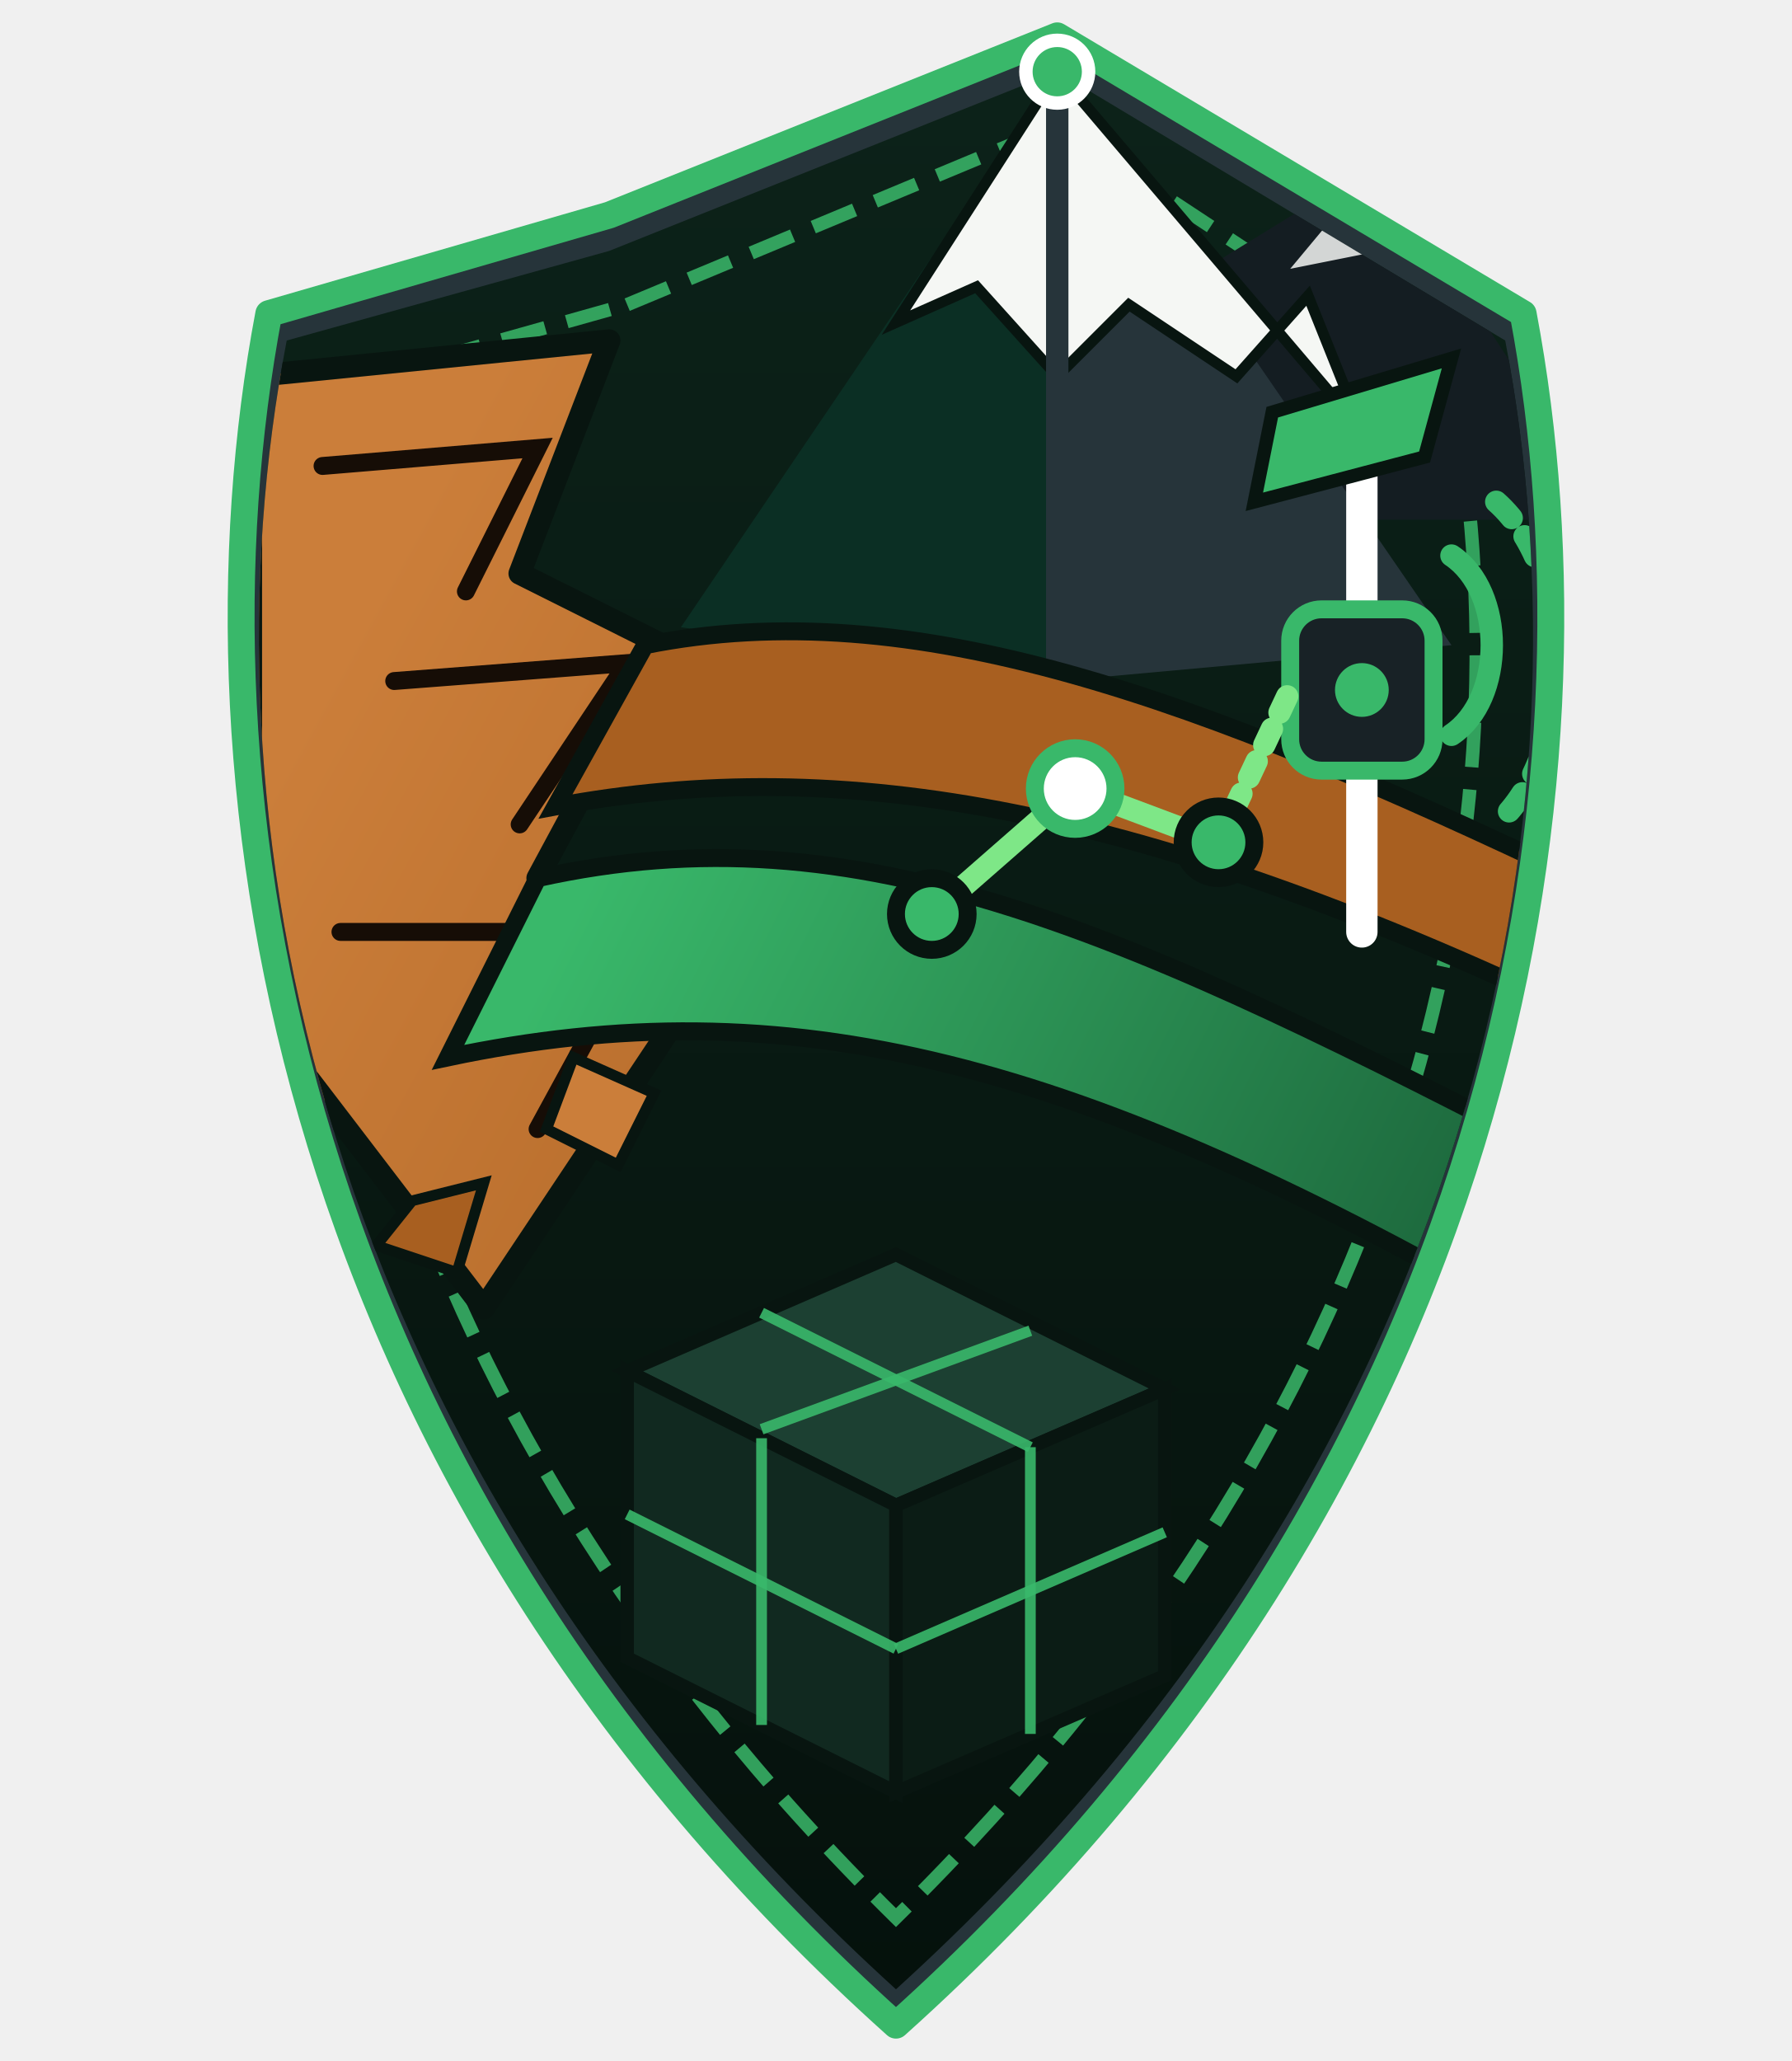
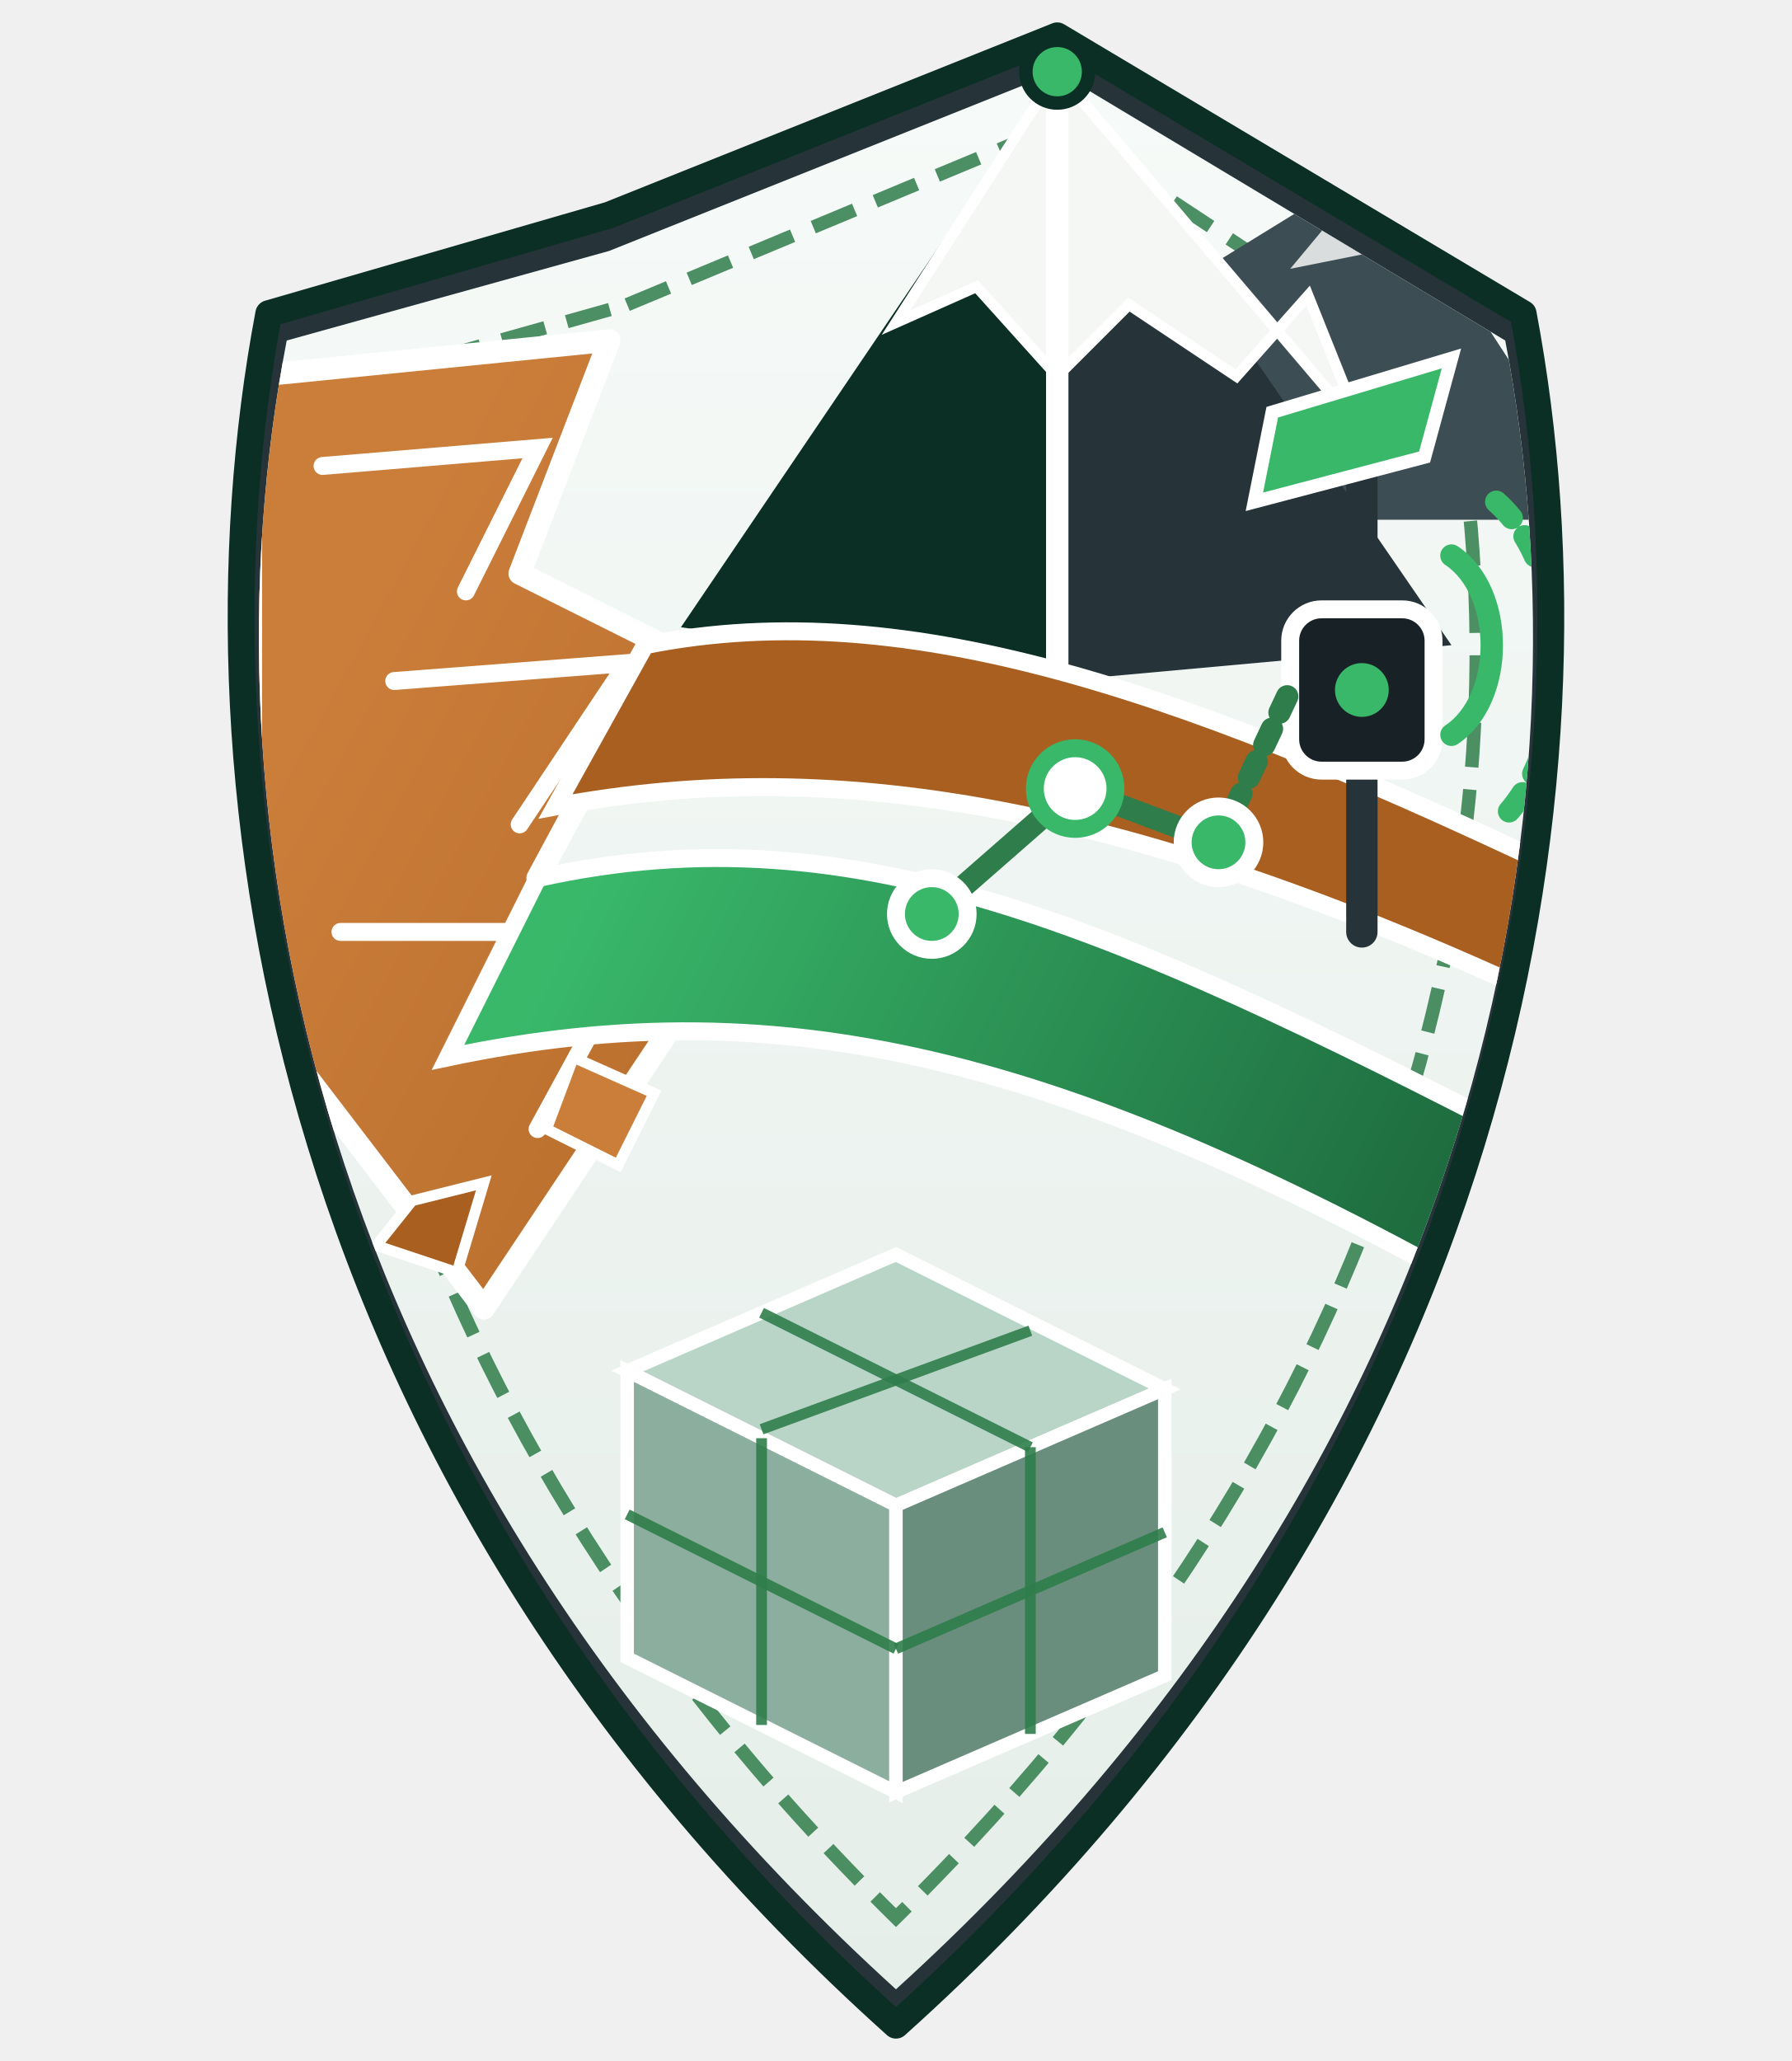
<svg xmlns="http://www.w3.org/2000/svg" viewBox="0 0 200 230" fill="none">
  <defs>
-     <linearGradient id="shieldGrad_dark" x1="100" y1="10" x2="100" y2="225" gradientUnits="userSpaceOnUse">
-       <stop offset="0%" stop-color="#0c2219" />
-       <stop offset="100%" stop-color="#05110c" />
+     <linearGradient id="shieldGrad_light" x1="100" y1="10" x2="100" y2="225" gradientUnits="userSpaceOnUse">
+       <stop offset="0%" stop-color="#f6faf8" />
+       <stop offset="100%" stop-color="#e5eee9" />
    </linearGradient>
-     <linearGradient id="greenFlow_dark" x1="70" y1="90" x2="170" y2="140" gradientUnits="userSpaceOnUse">
+     <linearGradient id="greenFlow_light" x1="70" y1="90" x2="170" y2="140" gradientUnits="userSpaceOnUse">
      <stop offset="0%" stop-color="#39B86A" />
      <stop offset="100%" stop-color="#1B633A" />
    </linearGradient>
-     <linearGradient id="earthFlow_dark" x1="50" y1="50" x2="160" y2="110" gradientUnits="userSpaceOnUse">
+     <linearGradient id="earthFlow_light" x1="50" y1="50" x2="160" y2="110" gradientUnits="userSpaceOnUse">
      <stop offset="0%" stop-color="#CB7E3A" />
      <stop offset="100%" stop-color="#A85F20" />
    </linearGradient>
-     <clipPath id="shieldClip_dark">
+     <clipPath id="shieldClip_light">
      <path d="M 68 28 L 118 8 L 168 38 C 178 90 166 162 100 222 C 34 162 22 90 32 38 Z" />
    </clipPath>
  </defs>
-   <path d="M 68 24 L 118 4 L 170 35 C 180 88 168 165 100 226 C 32 165 20 88 30 35 Z" fill="#26343A" stroke="#39B86A" stroke-width="3" stroke-linejoin="round" />
-   <path d="M 68 28 L 118 8 L 168 38 C 178 90 166 162 100 222 C 34 162 22 90 32 38 Z" fill="url(#shieldGrad_dark)" />
-   <path d="M 70 34 L 118 14 L 162 43 C 171 90 160 155 100 214 C 40 155 29 90 38 43 Z" stroke="#39B86A" stroke-width="1.5" stroke-dasharray="5 2.5" fill="none" opacity="0.85" />
-   <g clip-path="url(#shieldClip_dark)">
-     <polygon points="128,34 154,18 180,58 116,58" fill="#141d22" />
+   <path d="M 68 24 L 118 4 L 170 35 C 180 88 168 165 100 226 C 32 165 20 88 30 35 Z" fill="#26343A" stroke="#0B2F24" stroke-width="3" stroke-linejoin="round" />
+   <path d="M 68 28 L 118 8 L 168 38 C 178 90 166 162 100 222 C 34 162 22 90 32 38 Z" fill="url(#shieldGrad_light)" />
+   <path d="M 70 34 L 118 14 L 162 43 C 171 90 160 155 100 214 C 40 155 29 90 38 43 Z" stroke="#2F7D4A" stroke-width="1.5" stroke-dasharray="5 2.5" fill="none" opacity="0.85" />
+   <g clip-path="url(#shieldClip_light)">
+     <polygon points="128,34 154,18 180,58 116,58" fill="#3d4d54" />
    <polygon points="154,18 144,30 154,28 164,34 168,26" fill="#F5F7F4" opacity="0.85" />
    <polygon points="118,8 162,72 118,76" fill="#26343A" />
    <polygon points="118,8 118,76 76,70" fill="#0B2F24" />
-     <path d="M 118 8             L 100 36 L 109 32 L 118 42 L 126 34 L 138 42 L 146 33 L 152 48             L 118 8 Z" fill="#F5F7F4" stroke="#081510" stroke-width="1.2" />
-     <line x1="118" y1="8" x2="118" y2="76" stroke="#26343A" stroke-width="2.5" />
-     <path d="M 28 42             L 68 38             L 58 64             L 74 72             L 60 98             L 78 110             L 54 146             L 28 112             Z" fill="url(#earthFlow_dark)" stroke="#081510" stroke-width="2.5" stroke-linejoin="round" />
-     <path d="M 36 52 L 60 50 L 52 66" stroke="#160d06" stroke-width="2" stroke-linecap="round" />
-     <path d="M 44 76 L 70 74 L 58 92" stroke="#160d06" stroke-width="2" stroke-linecap="round" />
-     <path d="M 38 104 L 72 104 L 60 126" stroke="#160d06" stroke-width="2" stroke-linecap="round" />
-     <polygon points="64,118 73,122 69,130 61,126" fill="#CB7E3A" stroke="#081510" stroke-width="1.2" />
-     <polygon points="46,134 54,132 51,142 42,139" fill="#A85F20" stroke="#081510" stroke-width="1.2" />
-     <path d="M 72 72             C 102 66, 134 78, 176 98             L 178 114             C 128 90, 94 84, 62 90             Z" fill="#A85F20" stroke="#081510" stroke-width="2" />
-     <path d="M 60 98             C 96 90, 126 104, 176 130             L 172 148             C 120 118, 88 110, 50 118             Z" fill="url(#greenFlow_dark)" stroke="#081510" stroke-width="2" />
-     <line x1="152" y1="46" x2="152" y2="104" stroke="#FFFFFF" stroke-width="3.5" stroke-linecap="round" />
-     <polygon points="142,46 162,40 159,51 140,56" fill="#39B86A" stroke="#081510" stroke-width="1.5" />
-     <rect x="144" y="68" width="16" height="18" rx="3.5" fill="#182226" stroke="#39B86A" stroke-width="2" />
+     <path d="M 118 8             L 100 36 L 109 32 L 118 42 L 126 34 L 138 42 L 146 33 L 152 48             L 118 8 Z" fill="#F5F7F4" stroke="#FFFFFF" stroke-width="1.2" />
+     <line x1="118" y1="8" x2="118" y2="76" stroke="#FFFFFF" stroke-width="2.5" />
+     <path d="M 28 42             L 68 38             L 58 64             L 74 72             L 60 98             L 78 110             L 54 146             L 28 112             Z" fill="url(#earthFlow_light)" stroke="#FFFFFF" stroke-width="2.5" stroke-linejoin="round" />
+     <path d="M 36 52 L 60 50 L 52 66" stroke="#FFFFFF" stroke-width="2" stroke-linecap="round" />
+     <path d="M 44 76 L 70 74 L 58 92" stroke="#FFFFFF" stroke-width="2" stroke-linecap="round" />
+     <path d="M 38 104 L 72 104 L 60 126" stroke="#FFFFFF" stroke-width="2" stroke-linecap="round" />
+     <polygon points="64,118 73,122 69,130 61,126" fill="#CB7E3A" stroke="#FFFFFF" stroke-width="1.2" />
+     <polygon points="46,134 54,132 51,142 42,139" fill="#A85F20" stroke="#FFFFFF" stroke-width="1.2" />
+     <path d="M 72 72             C 102 66, 134 78, 176 98             L 178 114             C 128 90, 94 84, 62 90             Z" fill="#A85F20" stroke="#FFFFFF" stroke-width="2" />
+     <path d="M 60 98             C 96 90, 126 104, 176 130             L 172 148             C 120 118, 88 110, 50 118             Z" fill="url(#greenFlow_light)" stroke="#FFFFFF" stroke-width="2" />
+     <line x1="152" y1="46" x2="152" y2="104" stroke="#26343A" stroke-width="3.5" stroke-linecap="round" />
+     <polygon points="142,46 162,40 159,51 140,56" fill="#39B86A" stroke="#FFFFFF" stroke-width="1.5" />
+     <rect x="144" y="68" width="16" height="18" rx="3.5" fill="#182226" stroke="#FFFFFF" stroke-width="2" />
    <circle cx="152" cy="77" r="3" fill="#39B86A" />
    <path d="M 162 62 C 168 66, 168 78, 162 82" stroke="#39B86A" stroke-width="2.5" stroke-linecap="round" fill="none" />
    <path d="M 167 56 C 176 64, 176 84, 167 92" stroke="#39B86A" stroke-width="2.5" stroke-linecap="round" stroke-dasharray="2.5 2.5" fill="none" />
-     <line x1="104" y1="102" x2="120" y2="88" stroke="#7ee787" stroke-width="2.5" stroke-linecap="round" />
-     <line x1="120" y1="88" x2="136" y2="94" stroke="#7ee787" stroke-width="2.5" stroke-linecap="round" />
-     <line x1="136" y1="94" x2="144" y2="77" stroke="#7ee787" stroke-width="2.5" stroke-dasharray="2 2" stroke-linecap="round" />
-     <circle cx="104" cy="102" r="4" fill="#39B86A" stroke="#081510" stroke-width="2" />
+     <line x1="104" y1="102" x2="120" y2="88" stroke="#2F7D4A" stroke-width="2.5" stroke-linecap="round" />
+     <line x1="120" y1="88" x2="136" y2="94" stroke="#2F7D4A" stroke-width="2.5" stroke-linecap="round" />
+     <line x1="136" y1="94" x2="144" y2="77" stroke="#2F7D4A" stroke-width="2.5" stroke-dasharray="2 2" stroke-linecap="round" />
+     <circle cx="104" cy="102" r="4" fill="#39B86A" stroke="#FFFFFF" stroke-width="2" />
    <circle cx="120" cy="88" r="4.5" fill="#FFFFFF" stroke="#39B86A" stroke-width="2" />
-     <circle cx="136" cy="94" r="4" fill="#39B86A" stroke="#081510" stroke-width="2" />
+     <circle cx="136" cy="94" r="4" fill="#39B86A" stroke="#FFFFFF" stroke-width="2" />
    <g transform="translate(68, 140)">
-       <polygon points="32,0 62,15 32,28 2,13" fill="#1C4032" stroke="#081510" stroke-width="1.5" />
-       <polygon points="2,13 32,28 32,60 2,45" fill="#112920" stroke="#081510" stroke-width="1.5" />
-       <polygon points="32,28 62,15 62,47 32,60" fill="#0B1C15" stroke="#081510" stroke-width="1.5" />
-       <line x1="17" y1="6.5" x2="47" y2="21.5" stroke="#39B86A" stroke-width="1.2" opacity="0.9" />
-       <line x1="17" y1="19.5" x2="47" y2="8.5" stroke="#39B86A" stroke-width="1.2" opacity="0.9" />
-       <line x1="17" y1="20.5" x2="17" y2="52.5" stroke="#39B86A" stroke-width="1.2" opacity="0.9" />
-       <line x1="2" y1="29" x2="32" y2="44" stroke="#39B86A" stroke-width="1.2" opacity="0.9" />
-       <line x1="47" y1="21.5" x2="47" y2="53.5" stroke="#39B86A" stroke-width="1.2" opacity="0.9" />
-       <line x1="32" y1="44" x2="62" y2="31" stroke="#39B86A" stroke-width="1.2" opacity="0.9" />
+       <polygon points="32,0 62,15 32,28 2,13" fill="#B8D5C7" stroke="#FFFFFF" stroke-width="1.5" />
+       <polygon points="2,13 32,28 32,60 2,45" fill="#8CAE9E" stroke="#FFFFFF" stroke-width="1.5" />
+       <polygon points="32,28 62,15 62,47 32,60" fill="#6A8E7E" stroke="#FFFFFF" stroke-width="1.5" />
+       <line x1="17" y1="6.5" x2="47" y2="21.5" stroke="#2F7D4A" stroke-width="1.2" opacity="0.9" />
+       <line x1="17" y1="19.5" x2="47" y2="8.5" stroke="#2F7D4A" stroke-width="1.2" opacity="0.9" />
+       <line x1="17" y1="20.5" x2="17" y2="52.5" stroke="#2F7D4A" stroke-width="1.2" opacity="0.9" />
+       <line x1="2" y1="29" x2="32" y2="44" stroke="#2F7D4A" stroke-width="1.2" opacity="0.9" />
+       <line x1="47" y1="21.5" x2="47" y2="53.5" stroke="#2F7D4A" stroke-width="1.2" opacity="0.9" />
+       <line x1="32" y1="44" x2="62" y2="31" stroke="#2F7D4A" stroke-width="1.2" opacity="0.9" />
    </g>
  </g>
-   <circle cx="118" cy="8" r="3.5" fill="#39B86A" stroke="#FFFFFF" stroke-width="1.5" />
+   <circle cx="118" cy="8" r="3.5" fill="#39B86A" stroke="#0B2F24" stroke-width="1.5" />
</svg>
